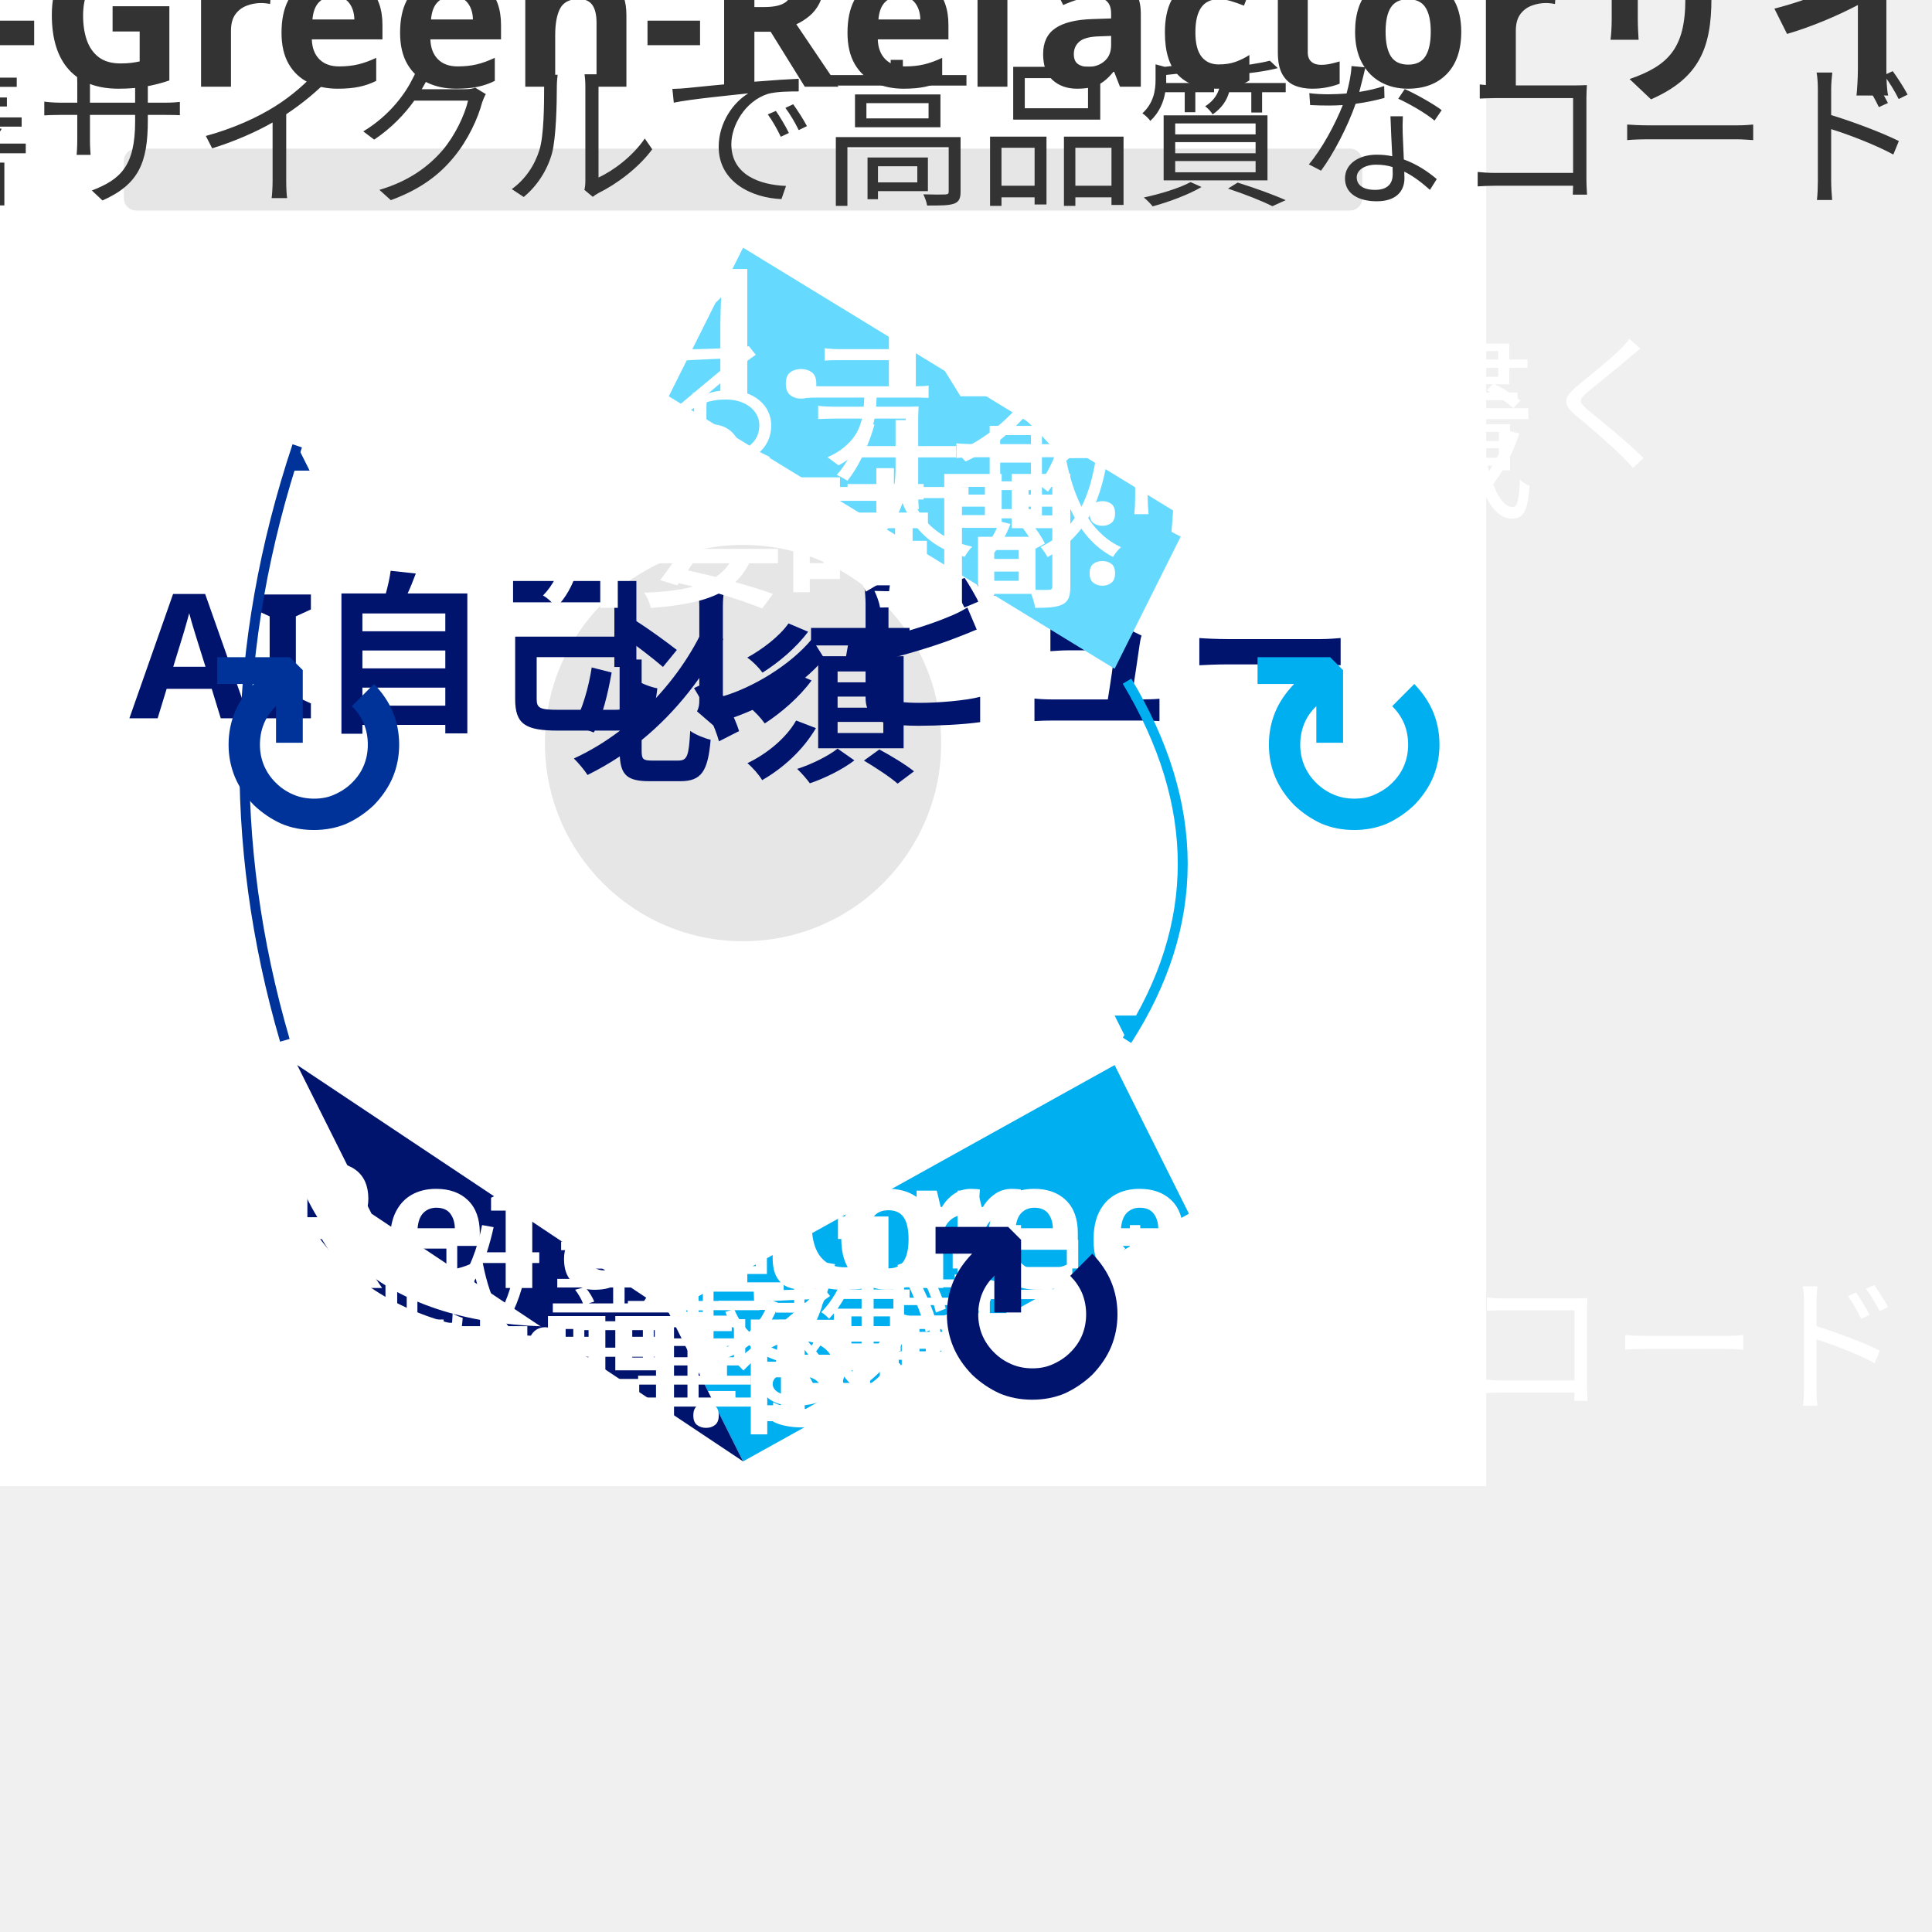
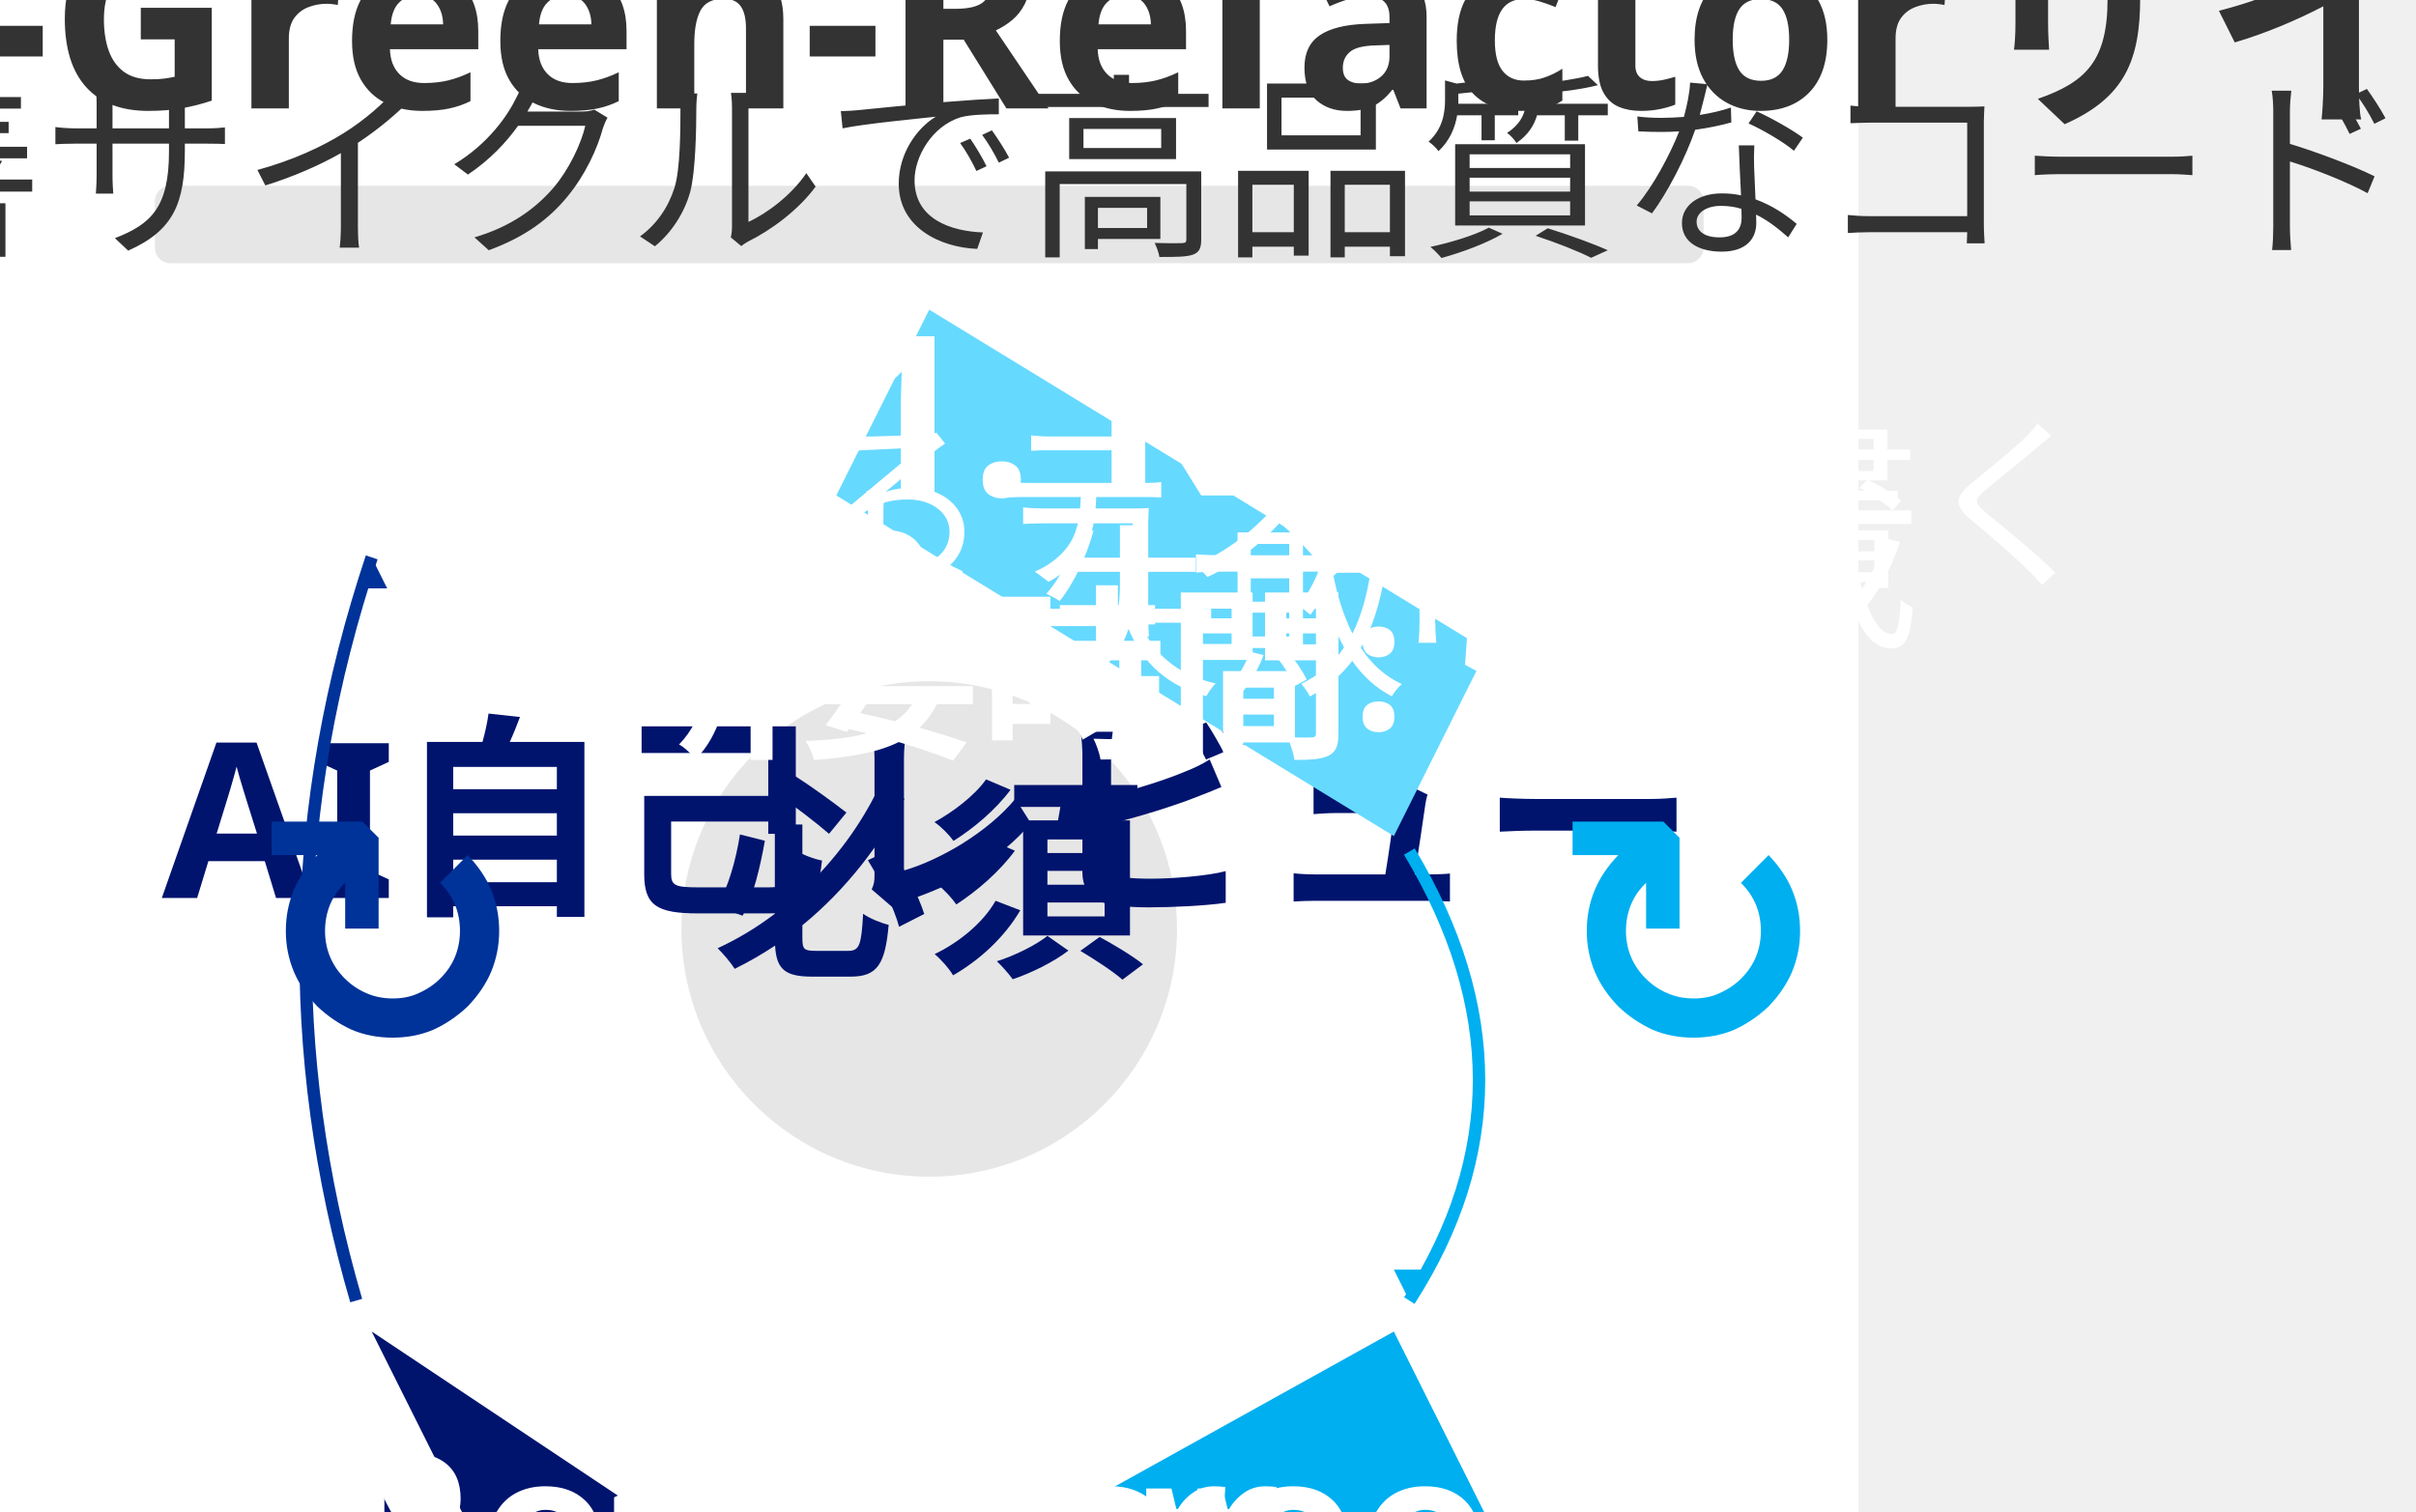
- <svg xmlns="http://www.w3.org/2000/svg" viewBox="0 0 780 780">
+ <svg xmlns="http://www.w3.org/2000/svg" viewBox="0 0 780 488">
  <defs>
    <style>
      .title { font-family: 'Noto Sans JP', sans-serif; font-size: 81px; font-weight: bold; fill: #333333; }
      .phase-title { font-family: 'Noto Sans JP', sans-serif; font-size: 72px; font-weight: bold; fill: white; }
      .phase-text { font-family: 'Noto Sans JP', sans-serif; font-size: 60px; fill: white; }
      .center-text { font-family: 'Noto Sans JP', sans-serif; font-size: 70px; font-weight: bold; fill: #00146E; text-anchor: middle; }
    </style>
  </defs>
  <rect width="600" height="600" fill="#FFFFFF" />
  <text x="300" y="35" class="title" text-anchor="middle">TDD Red-Green-Refactorサイクル</text>
  <circle cx="300" cy="300" r="80" fill="#E6E6E6" />
  <text x="300" y="290" class="center-text">AI自己レビュー</text>
  <text x="300" y="310" class="center-text">必須</text>
  <path d="M 300 100 L 480 210 L 450 270 L 270 160 Z" fill="#66D9FF" />
  <text x="380" y="160" class="phase-title" text-anchor="middle">1. Red</text>
  <text x="380" y="185" class="phase-text" text-anchor="middle">失敗するテストを書く</text>
  <text x="380" y="205" class="phase-text" text-anchor="middle" font-size="24">テストコード作成</text>
  <text x="380" y="220" class="phase-text" text-anchor="middle" font-size="24">実行 → 失敗（赤）</text>
  <text x="380" y="240" class="phase-text" text-anchor="middle" font-weight="bold">所要時間: 5分</text>
  <path d="M 455 275 Q 500 350 455 420" fill="none" stroke="#00AFF0" stroke-width="4" />
  <polygon points="455,420 460,410 450,410" fill="#00AFF0" />
  <path d="M 450 430 L 480 490 L 300 590 L 270 530 Z" fill="#00AFF0" />
  <text x="380" y="520" class="phase-title" text-anchor="middle">2. Green</text>
  <text x="380" y="545" class="phase-text" text-anchor="middle">最小実装</text>
  <text x="380" y="565" class="phase-text" text-anchor="middle" font-size="24">テストが通る最小限のコード</text>
  <text x="380" y="580" class="phase-text" text-anchor="middle" font-weight="bold">所要時間: 10分</text>
  <path d="M 265 535 Q 150 550 120 480" fill="none" stroke="#00146E" stroke-width="4" />
  <polygon points="120,480 125,490 115,490" fill="#00146E" />
  <path d="M 120 430 L 150 490 L 300 590 L 270 530 Z" fill="#00146E" />
  <text x="220" y="520" class="phase-title" text-anchor="middle">3. Refactor</text>
  <text x="220" y="545" class="phase-text" text-anchor="middle">改善</text>
  <text x="220" y="565" class="phase-text" text-anchor="middle" font-size="24">品質向上・重複削除</text>
  <text x="220" y="580" class="phase-text" text-anchor="middle" font-weight="bold">所要時間: 5分</text>
  <path d="M 115 420 Q 80 300 120 180" fill="none" stroke="#003399" stroke-width="4" />
  <polygon points="120,180 115,190 125,190" fill="#003399" />
  <text x="500" y="340" style="font-family: 'Noto Sans JP', sans-serif; font-size: 108px; fill: #00AFF0; font-weight: bold;">↻</text>
  <text x="370" y="570" style="font-family: 'Noto Sans JP', sans-serif; font-size: 108px; fill: #00146E; font-weight: bold;">↻</text>
  <text x="80" y="340" style="font-family: 'Noto Sans JP', sans-serif; font-size: 108px; fill: #003399; font-weight: bold;">↻</text>
  <rect x="50" y="60" width="500" height="25" fill="#E6E6E6" rx="5" />
  <text x="300" y="78" style="font-family: 'Noto Sans JP', sans-serif; font-size: 64px; fill: #333333; text-anchor: middle;">
    継続的な改善サイクルで高品質なコードを実現
  </text>
</svg>
